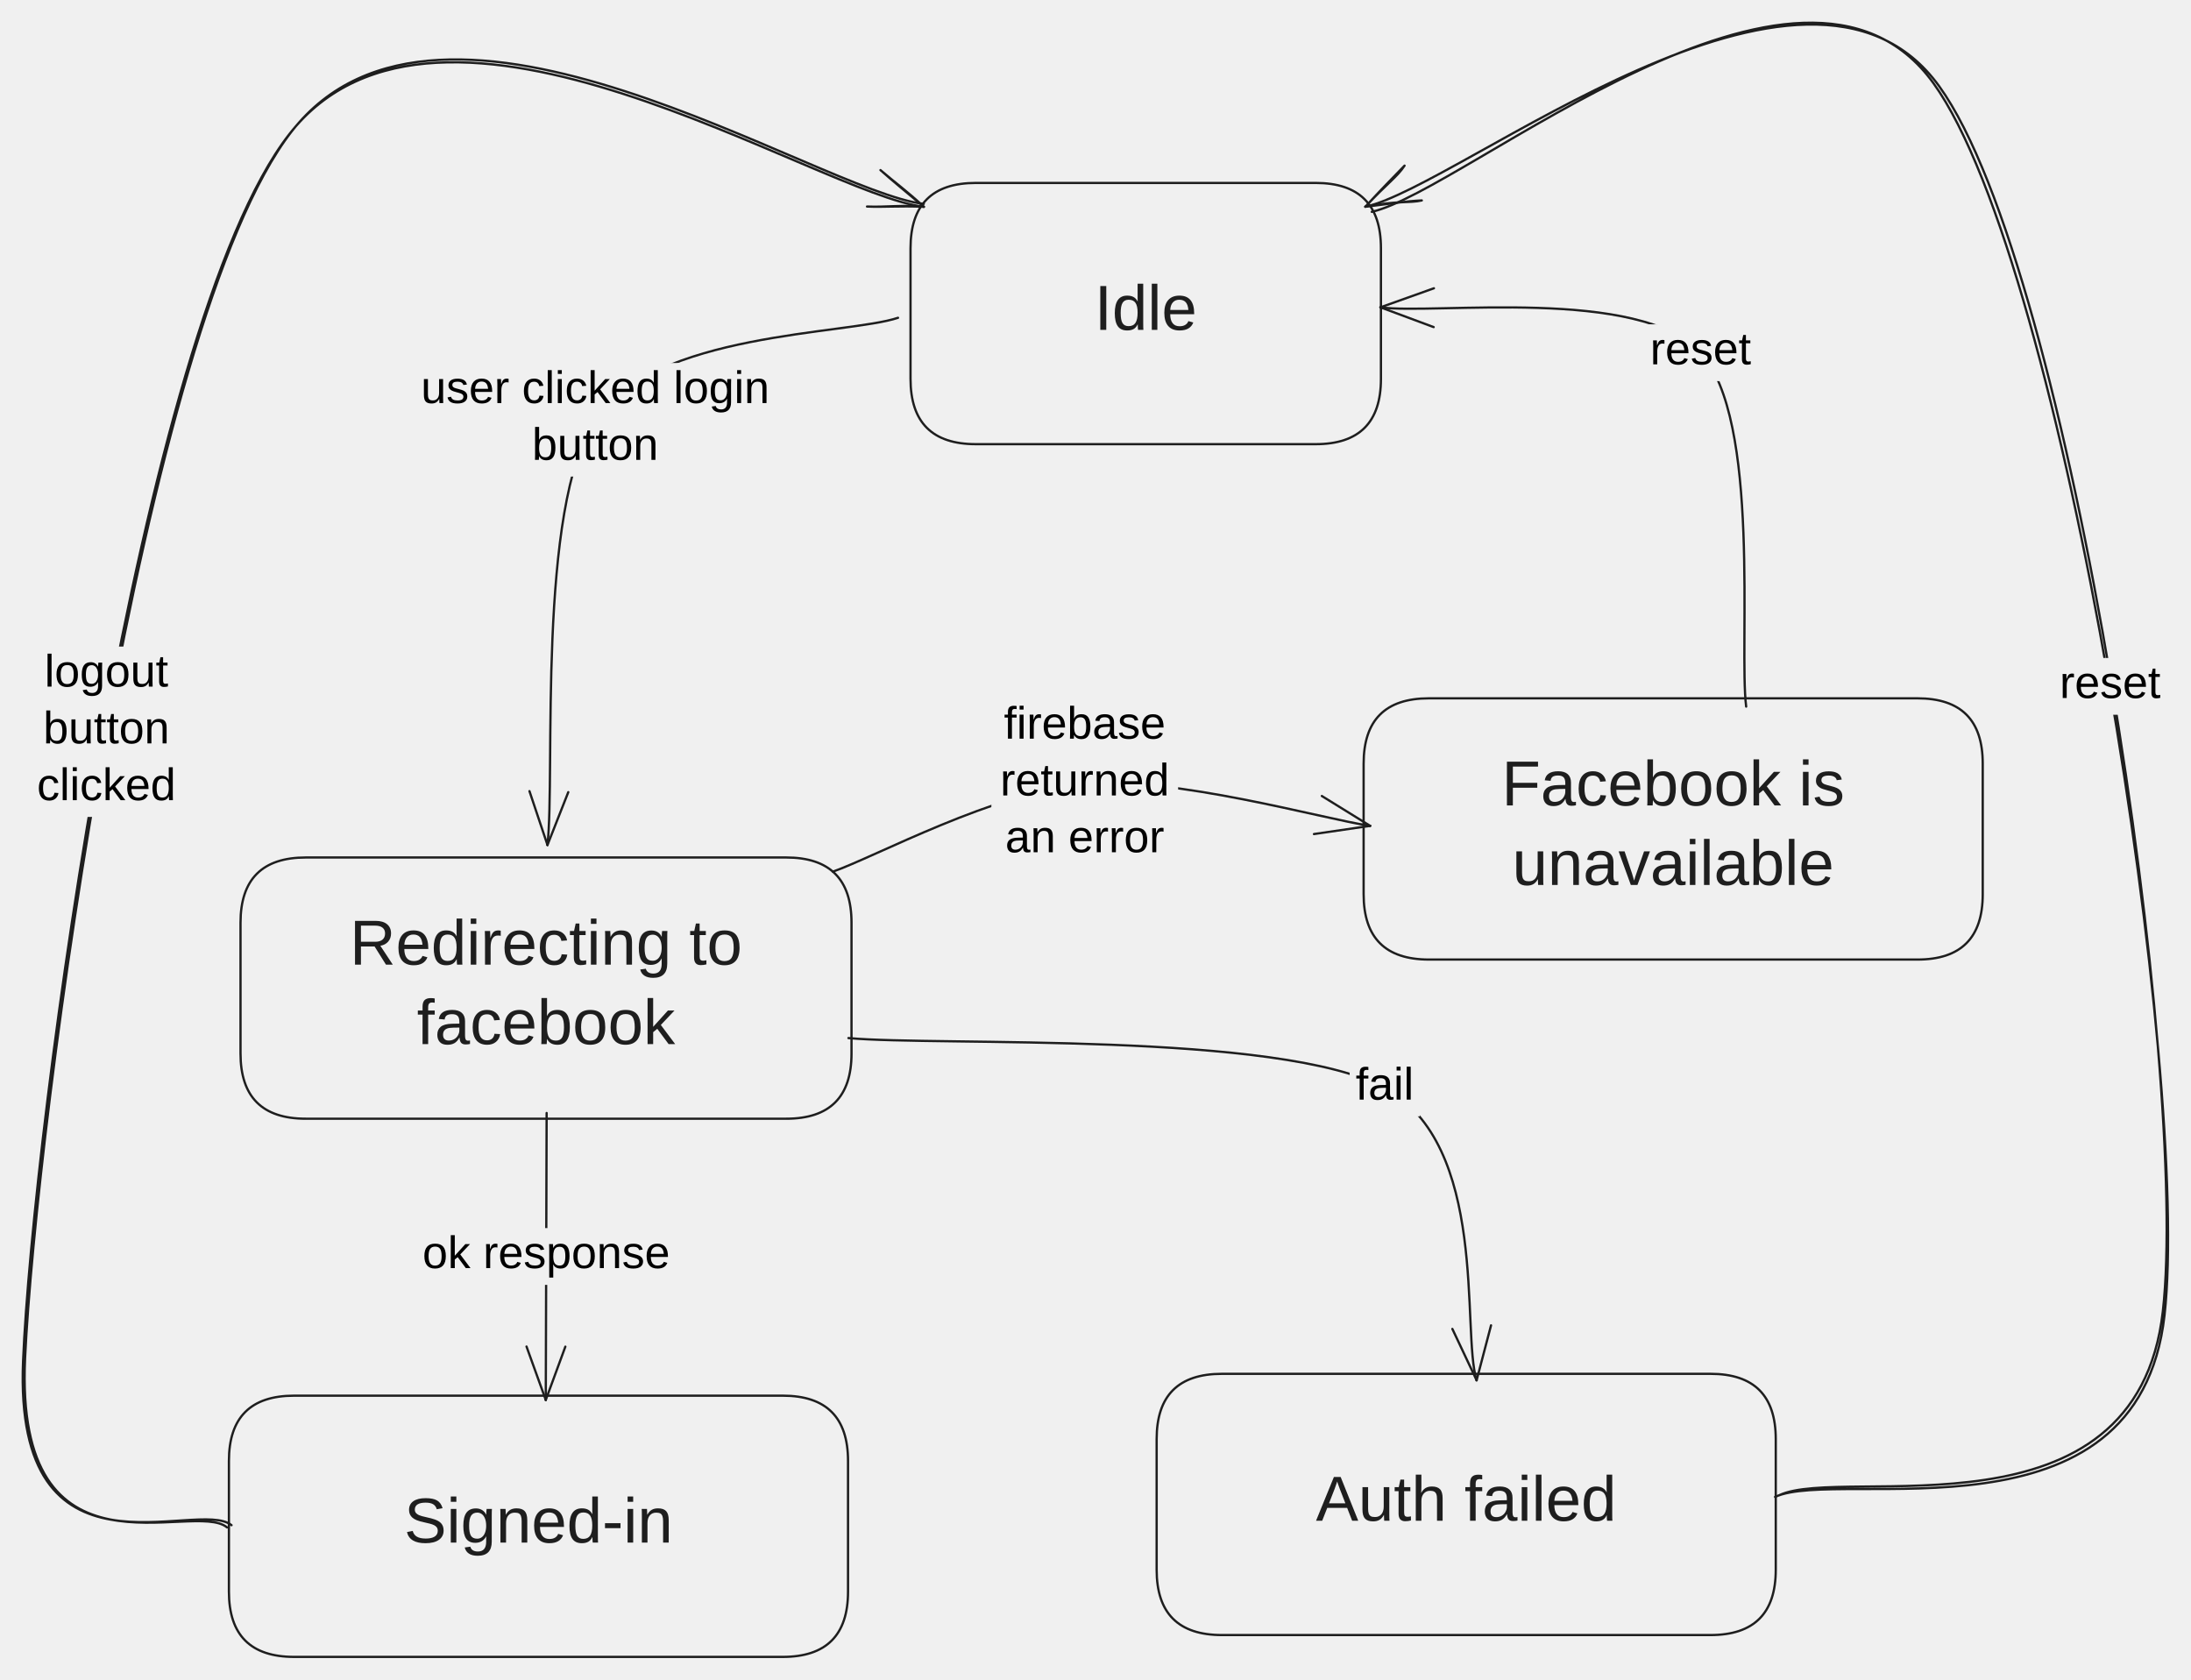
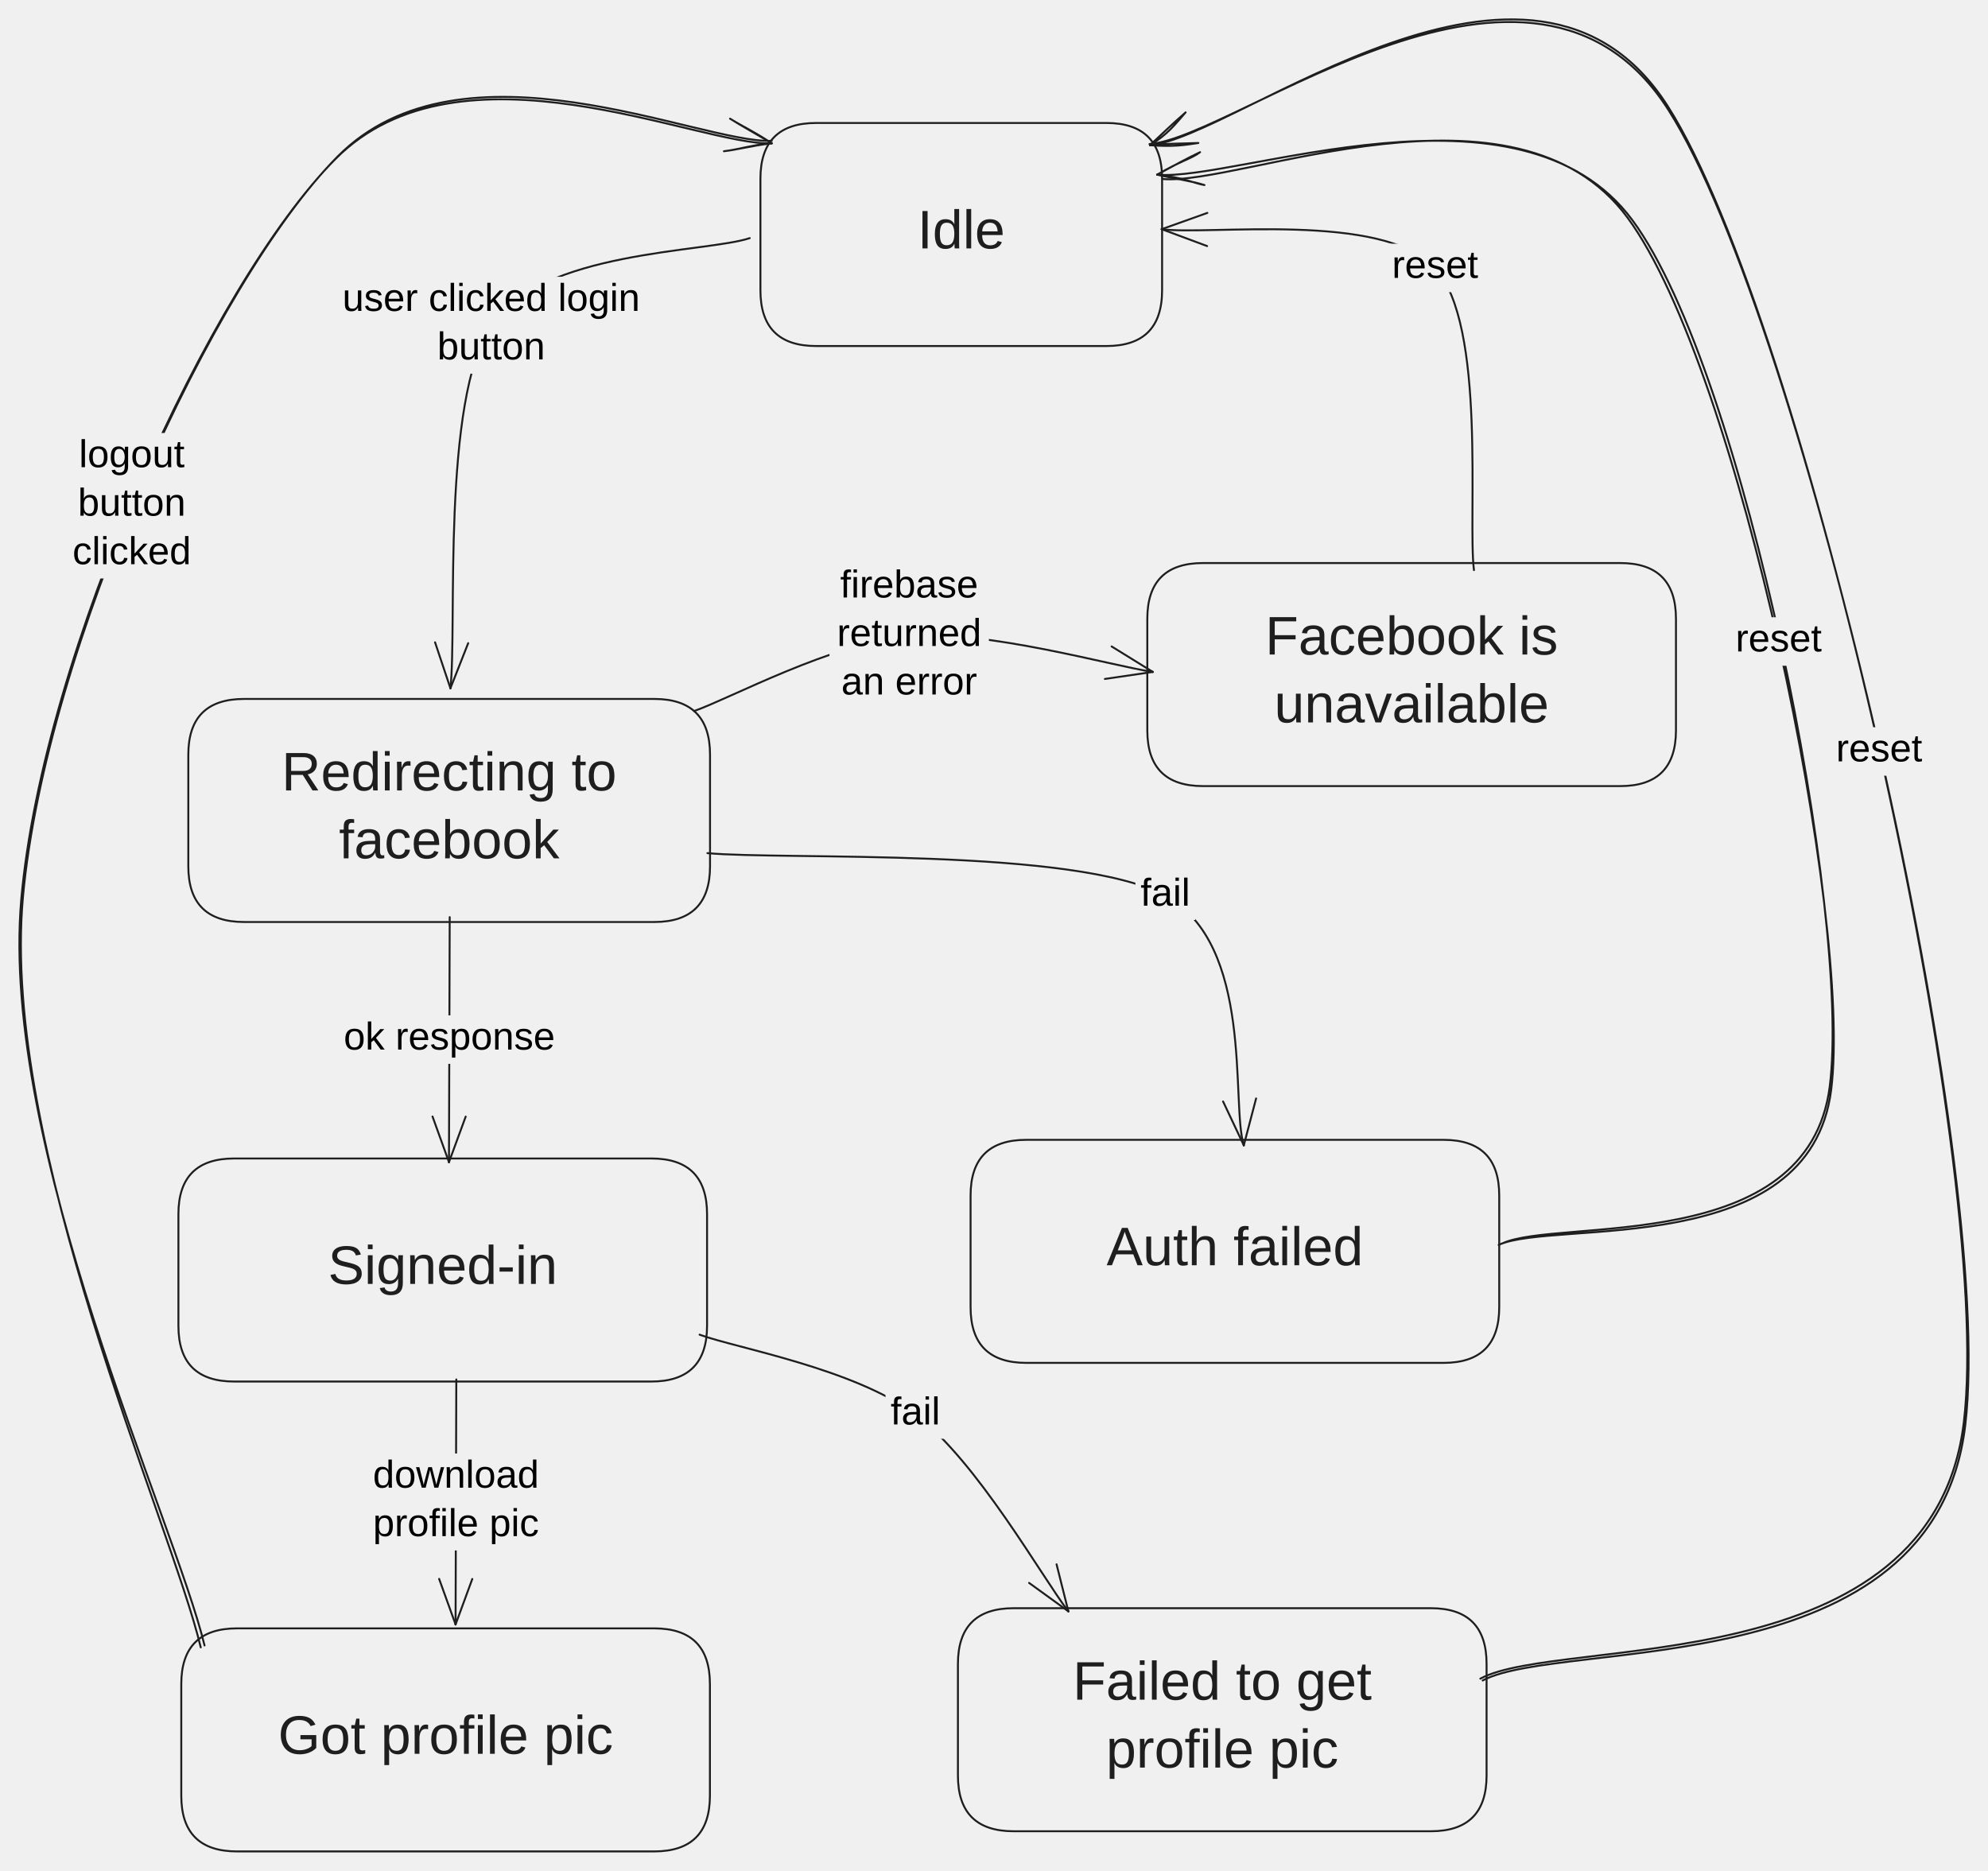
- <svg xmlns="http://www.w3.org/2000/svg" version="1.1" viewBox="0 0 964.502 739.411" width="964.502" height="739.411">
+ <svg xmlns="http://www.w3.org/2000/svg" version="1.1" viewBox="0 0 1024.9 964.541" width="1024.9" height="964.541">
  <defs>
    <style>
            .state-box {
                fill: none;
            }
            .state-box.failure {
                fill: red;
            }
            .state-box.success {
                fill: green;
            }

            text.arrow {
                fill: black;
                font-size: 20px;
            }
            text.arrow.failure {
                fill: red;
            }
            text.arrow.success {
                fill: green;
            }

            path.arrow {
                stroke: black;
            }
            path.arrow.failure {
                stroke: red;
            }
            path.arrow.success {
                stroke: green;
            }
            * {
                font-family: Arial;
            }
        </style>
  </defs>
-   <g stroke-linecap="round" transform="translate(105.876 377.4867) rotate(0 134.4867 57.5)">
+   <g stroke-linecap="round" transform="translate(97.08331 360.3559) rotate(0 134.4867 57.5)">
    <path d="M28.75 0 C98.32 0, 167.89 0, 240.22 0 C259.39 0, 268.97 9.58, 268.97 28.75 C268.97 51.54, 268.97 74.33, 268.97 86.25 C268.97 105.42, 259.39 115, 240.22 115 C186.88 115, 133.54 115, 28.75 115 C9.58 115, 0 105.42, 0 86.25 C0 68, 0 49.74, 0 28.75 C0 9.58, 9.58 0, 28.75 0" stroke="none" stroke-width="0" class="state-box redirecting-to-facebook-0" />
    <path d="M28.75 0 C76.49 0, 124.22 0, 240.22 0 M28.75 0 C112.7 0, 196.65 0, 240.22 0 M240.22 0 C259.39 0, 268.97 9.58, 268.97 28.75 M240.22 0 C259.39 0, 268.97 9.58, 268.97 28.75 M268.97 28.75 C268.97 43.14, 268.97 57.52, 268.97 86.25 M268.97 28.75 C268.97 49.47, 268.97 70.19, 268.97 86.25 M268.97 86.25 C268.97 105.42, 259.39 115, 240.22 115 M268.97 86.25 C268.97 105.42, 259.39 115, 240.22 115 M240.22 115 C181.82 115, 123.42 115, 28.75 115 M240.22 115 C178.36 115, 116.5 115, 28.75 115 M28.75 115 C9.58 115, 0 105.42, 0 86.25 M28.75 115 C9.58 115, 0 105.42, 0 86.25 M0 86.25 C0 66.91, 0 47.57, 0 28.75 M0 86.25 C0 64.29, 0 42.33, 0 28.75 M0 28.75 C0 9.58, 9.58 0, 28.75 0 M0 28.75 C0 9.58, 9.58 0, 28.75 0" stroke="#1e1e1e" stroke-width="1" fill="none" />
  </g>
-   <g transform="translate(142.5587 399.9867) rotate(0 97.80395 35)">
+   <g transform="translate(133.7661 382.8559) rotate(0 97.80395 35)">
    <text x="97.804" y="24.668" font-family="Excalifont, Xiaolai, sans-serif, Segoe UI Emoji" font-size="28px" fill="#1e1e1e" text-anchor="middle" direction="ltr" dominant-baseline="alphabetic">
            Redirecting to
        </text>
    <text x="97.804" y="59.668" font-family="Excalifont, Xiaolai, sans-serif, Segoe UI Emoji" font-size="28px" fill="#1e1e1e" text-anchor="middle" direction="ltr" dominant-baseline="alphabetic">
            facebook
        </text>
  </g>
-   <g stroke-linecap="round" transform="translate(100.7707 614.4106) rotate(0 136.2722 57.5)">
+   <g stroke-linecap="round" transform="translate(91.97808 597.2799) rotate(0 136.2722 57.5)">
    <path d="M28.75 0 C110.72 0, 192.68 0, 243.79 0 C262.96 0, 272.54 9.58, 272.54 28.75 C272.54 47.48, 272.54 66.22, 272.54 86.25 C272.54 105.42, 262.96 115, 243.79 115 C171.18 115, 98.57 115, 28.75 115 C9.58 115, 0 105.42, 0 86.25 C0 68.92, 0 51.6, 0 28.75 C0 9.58, 9.58 0, 28.75 0" stroke="none" stroke-width="0" class="state-box signed-in-0" />
    <path d="M28.75 0 C110.8 0, 192.84 0, 243.79 0 M28.75 0 C86.56 0, 144.38 0, 243.79 0 M243.79 0 C262.96 0, 272.54 9.58, 272.54 28.75 M243.79 0 C262.96 0, 272.54 9.58, 272.54 28.75 M272.54 28.75 C272.54 42.46, 272.54 56.17, 272.54 86.25 M272.54 28.75 C272.54 46.21, 272.54 63.68, 272.54 86.25 M272.54 86.25 C272.54 105.42, 262.96 115, 243.79 115 M272.54 86.25 C272.54 105.42, 262.96 115, 243.79 115 M243.79 115 C174.09 115, 104.39 115, 28.75 115 M243.79 115 C166.88 115, 89.97 115, 28.75 115 M28.75 115 C9.58 115, 0 105.42, 0 86.25 M28.75 115 C9.58 115, 0 105.42, 0 86.25 M0 86.25 C0 74.09, 0 61.94, 0 28.75 M0 86.25 C0 71.33, 0 56.41, 0 28.75 M0 28.75 C0 9.58, 9.58 0, 28.75 0 M0 28.75 C0 9.58, 9.58 0, 28.75 0" stroke="#1e1e1e" stroke-width="1" fill="none" />
  </g>
-   <g transform="translate(177.263 654.4106) rotate(0 59.77997 17.5)">
+   <g transform="translate(168.4703 637.2799) rotate(0 59.77997 17.5)">
    <text x="59.78" y="24.668" font-family="Excalifont, Xiaolai, sans-serif, Segoe UI Emoji" font-size="28px" fill="#1e1e1e" text-anchor="middle" direction="ltr" dominant-baseline="alphabetic">
            Signed-in
        </text>
  </g>
  <g mask="url(#mask-dBRB1qP6bkcvI_AYK9K7M)" stroke-linecap="round">
-     <g transform="translate(240.6353 489.9712) rotate(0 -0.1879371 63.16328)">
+     <g transform="translate(231.8426 472.8405) rotate(0 -0.1879371 63.16328)">
      <path d="M0 0 C-0.06 21.05, -0.31 105.27, -0.38 126.33 M0 0 C-0.06 21.05, -0.31 105.27, -0.38 126.33" stroke="#1e1e1e" stroke-width="1" fill="none" />
    </g>
-     <g transform="translate(240.6353 489.9712) rotate(0 -0.1879371 63.16328)">
+     <g transform="translate(231.8426 472.8405) rotate(0 -0.1879371 63.16328)">
      <path d="M-8.86 102.81 C-6.86 108.35, -4.86 113.88, -0.38 126.33 M-8.86 102.81 C-6.74 108.67, -4.63 114.53, -0.38 126.33" stroke="#1e1e1e" stroke-width="1" fill="none" />
    </g>
-     <g transform="translate(240.6353 489.9712) rotate(0 -0.1879371 63.16328)">
+     <g transform="translate(231.8426 472.8405) rotate(0 -0.1879371 63.16328)">
      <path d="M8.24 102.86 C6.21 108.38, 4.19 113.91, -0.38 126.33 M8.24 102.86 C6.1 108.71, 3.95 114.55, -0.38 126.33" stroke="#1e1e1e" stroke-width="1" fill="none" />
    </g>
  </g>
  <mask id="mask-dBRB1qP6bkcvI_AYK9K7M">
-     <rect x="0" y="0" fill="#fff" width="341.011" height="716.298" />
-     <rect x="182.967" y="540.634" fill="#000" width="114.96" height="25" opacity="1" />
-   </mask>
-   <g transform="translate(182.9674 540.6344) rotate(0 57.47996 12.5)">
+     <rect x="0" y="0" fill="#fff" width="332.218" height="699.167" />
+     <rect x="174.175" y="523.504" fill="#000" width="114.96" height="25" opacity="1" />
+   </mask>
+   <g transform="translate(174.1747 523.5037) rotate(0 57.47996 12.5)">
    <text x="57.48" y="17.62" fill="#1e1e1e" text-anchor="middle" direction="ltr" dominant-baseline="alphabetic" class="arrow ok-response-0">
            ok response
        </text>
  </g>
  <g mask="url(#mask-M0EonnSy34e1POpJgDUsM)" stroke-linecap="round">
-     <g transform="translate(366.635 383.7218) rotate(0 118.257 -19.53324)">
+     <g transform="translate(357.8423 366.5911) rotate(0 118.257 -19.53324)">
      <path d="M0 0 C18.48 -6.44, 71.46 -35.31, 110.88 -38.67 C150.3 -42.03, 215.57 -23.24, 236.51 -20.16 M0 0 C18.48 -6.44, 71.46 -35.31, 110.88 -38.67 C150.3 -42.03, 215.57 -23.24, 236.51 -20.16" stroke="#1e1e1e" stroke-width="1" fill="none" />
    </g>
-     <g transform="translate(366.635 383.7218) rotate(0 118.257 -19.53324)">
+     <g transform="translate(357.8423 366.5911) rotate(0 118.257 -19.53324)">
      <path d="M211.78 -16.55 C219.74 -17.71, 227.7 -18.87, 236.51 -20.16 M211.78 -16.55 C219.79 -17.72, 227.8 -18.89, 236.51 -20.16" stroke="#1e1e1e" stroke-width="1" fill="none" />
    </g>
-     <g transform="translate(366.635 383.7218) rotate(0 118.257 -19.53324)">
+     <g transform="translate(357.8423 366.5911) rotate(0 118.257 -19.53324)">
      <path d="M215.25 -33.3 C222.09 -29.07, 228.94 -24.84, 236.51 -20.16 M215.25 -33.3 C222.13 -29.04, 229.02 -24.79, 236.51 -20.16" stroke="#1e1e1e" stroke-width="1" fill="none" />
    </g>
  </g>
  <mask id="mask-M0EonnSy34e1POpJgDUsM">
-     <rect x="0" y="0" fill="#fff" width="703.149" height="522.387" />
-     <rect x="436.414" y="307.556" fill="#000" width="82.2" height="75" opacity="1" />
-   </mask>
-   <g transform="translate(436.4143 307.5561) rotate(0 48.47768 56.63245)">
+     <rect x="0" y="0" fill="#fff" width="694.356" height="505.257" />
+     <rect x="427.622" y="290.425" fill="#000" width="82.2" height="75" opacity="1" />
+   </mask>
+   <g transform="translate(427.6217 290.4254) rotate(0 48.47768 56.63245)">
    <text x="41.1" y="17.62" fill="#1e1e1e" text-anchor="middle" direction="ltr" dominant-baseline="alphabetic" class="arrow firebase-returned-an-error-0">
            firebase
        </text>
    <text x="41.1" y="42.62" fill="#1e1e1e" text-anchor="middle" direction="ltr" dominant-baseline="alphabetic" class="arrow firebase-returned-an-error-0">
            returned
        </text>
    <text x="41.1" y="67.62" fill="#1e1e1e" text-anchor="middle" direction="ltr" dominant-baseline="alphabetic" class="arrow firebase-returned-an-error-0">
            an error
        </text>
  </g>
-   <g stroke-linecap="round" transform="translate(400.8227 80.53415) rotate(0 103.5384 57.5)">
+   <g stroke-linecap="round" transform="translate(392.0301 63.40344) rotate(0 103.5384 57.5)">
    <path d="M28.75 0 C62.98 0, 97.2 0, 178.33 0 C197.49 0, 207.08 9.58, 207.08 28.75 C207.08 49.81, 207.08 70.87, 207.08 86.25 C207.08 105.42, 197.49 115, 178.33 115 C140.02 115, 101.72 115, 28.75 115 C9.58 115, 0 105.42, 0 86.25 C0 65.99, 0 45.72, 0 28.75 C0 9.58, 9.58 0, 28.75 0" stroke="none" stroke-width="0" class="state-box idle-0" />
    <path d="M28.75 0 C69.41 0, 110.06 0, 178.33 0 M28.75 0 C62.83 0, 96.91 0, 178.33 0 M178.33 0 C197.49 0, 207.08 9.58, 207.08 28.75 M178.33 0 C197.49 0, 207.08 9.58, 207.08 28.75 M207.08 28.75 C207.08 51.32, 207.08 73.89, 207.08 86.25 M207.08 28.75 C207.08 40.77, 207.08 52.79, 207.08 86.25 M207.08 86.25 C207.08 105.42, 197.49 115, 178.33 115 M207.08 86.25 C207.08 105.42, 197.49 115, 178.33 115 M178.33 115 C127.27 115, 76.21 115, 28.75 115 M178.33 115 C120.09 115, 61.85 115, 28.75 115 M28.75 115 C9.58 115, 0 105.42, 0 86.25 M28.75 115 C9.58 115, 0 105.42, 0 86.25 M0 86.25 C0 64.14, 0 42.03, 0 28.75 M0 86.25 C0 64.07, 0 41.89, 0 28.75 M0 28.75 C0 9.58, 9.58 0, 28.75 0 M0 28.75 C0 9.58, 9.58 0, 28.75 0" stroke="#1e1e1e" stroke-width="1" fill="none" />
  </g>
-   <g transform="translate(477.5931 120.5341) rotate(0 26.76798 17.5)">
+   <g transform="translate(468.8005 103.4034) rotate(0 26.76798 17.5)">
    <text x="26.768" y="24.668" font-family="Excalifont, Xiaolai, sans-serif, Segoe UI Emoji" font-size="28px" fill="#1e1e1e" text-anchor="middle" direction="ltr" dominant-baseline="alphabetic">
            Idle
        </text>
  </g>
  <g mask="url(#mask-CVrc5wLQHs3bX172iG-gf)" stroke-linecap="round">
-     <g transform="translate(395.3227 139.8987) rotate(0 -77.15789 116.044)">
+     <g transform="translate(386.5301 122.7679) rotate(0 -77.15789 116.044)">
      <path d="M0 0 C-22.22 7.49, -107.59 6.23, -133.3 44.91 C-159.02 83.59, -150.81 200.89, -154.32 232.09 M0 0 C-22.22 7.49, -107.59 6.23, -133.3 44.91 C-159.02 83.59, -150.81 200.89, -154.32 232.09" stroke="#1e1e1e" stroke-width="1" fill="none" />
    </g>
-     <g transform="translate(395.3227 139.8987) rotate(0 -77.15789 116.044)">
+     <g transform="translate(386.5301 122.7679) rotate(0 -77.15789 116.044)">
      <path d="M-162.25 208.38 C-160.16 214.62, -158.08 220.86, -154.32 232.09 M-162.25 208.38 C-160.26 214.33, -158.27 220.28, -154.32 232.09" stroke="#1e1e1e" stroke-width="1" fill="none" />
    </g>
-     <g transform="translate(395.3227 139.8987) rotate(0 -77.15789 116.044)">
+     <g transform="translate(386.5301 122.7679) rotate(0 -77.15789 116.044)">
      <path d="M-145.16 208.83 C-147.57 214.95, -149.98 221.07, -154.32 232.09 M-145.16 208.83 C-147.46 214.66, -149.75 220.5, -154.32 232.09" stroke="#1e1e1e" stroke-width="1" fill="none" />
    </g>
  </g>
  <mask id="mask-CVrc5wLQHs3bX172iG-gf">
-     <rect x="0" y="0" fill="#fff" width="649.638" height="471.987" />
-     <rect x="180.598" y="159.81" fill="#000" width="162.84" height="50" opacity="1" />
-   </mask>
-   <g transform="translate(180.5982 159.8104) rotate(0 137.5667 96.13224)">
+     <rect x="0" y="0" fill="#fff" width="640.846" height="454.856" />
+     <rect x="171.805" y="142.68" fill="#000" width="162.84" height="50" opacity="1" />
+   </mask>
+   <g transform="translate(171.8055 142.6797) rotate(0 137.5667 96.13224)">
    <text x="81.42" y="17.62" fill="#1e1e1e" text-anchor="middle" direction="ltr" dominant-baseline="alphabetic" class="arrow user-clicked-login-button-0">
            user clicked login
        </text>
    <text x="81.42" y="42.62" fill="#1e1e1e" text-anchor="middle" direction="ltr" dominant-baseline="alphabetic" class="arrow user-clicked-login-button-0">
            button
        </text>
  </g>
  <g mask="url(#mask-41Rm7YzU-sNw_DWX7DwIt)" stroke-linecap="round">
-     <g transform="translate(768.6842 311.0624) rotate(0 -80.49951 -87.88589)">
+     <g transform="translate(759.8916 293.9317) rotate(0 -80.49951 -87.88589)">
      <path d="M0 0 C-3.34 -25.96, 6.77 -126.49, -20.07 -155.79 C-46.9 -185.08, -137.51 -172.44, -161 -175.77 M0 0 C-3.34 -25.96, 6.77 -126.49, -20.07 -155.79 C-46.9 -185.08, -137.51 -172.44, -161 -175.77" stroke="#1e1e1e" stroke-width="1" fill="none" />
    </g>
-     <g transform="translate(768.6842 311.0624) rotate(0 -80.49951 -87.88589)">
+     <g transform="translate(759.8916 293.9317) rotate(0 -80.49951 -87.88589)">
      <path d="M-137.45 -184.16 C-142.5 -182.36, -147.55 -180.56, -161 -175.77 M-137.45 -184.16 C-144.15 -181.77, -150.85 -179.39, -161 -175.77" stroke="#1e1e1e" stroke-width="1" fill="none" />
    </g>
-     <g transform="translate(768.6842 311.0624) rotate(0 -80.49951 -87.88589)">
+     <g transform="translate(759.8916 293.9317) rotate(0 -80.49951 -87.88589)">
      <path d="M-137.57 -167.06 C-142.59 -168.93, -147.62 -170.79, -161 -175.77 M-137.57 -167.06 C-144.23 -169.54, -150.9 -172.02, -161 -175.77" stroke="#1e1e1e" stroke-width="1" fill="none" />
    </g>
  </g>
  <mask id="mask-41Rm7YzU-sNw_DWX7DwIt">
-     <rect x="0" y="0" fill="#fff" width="1029.683" height="586.834" />
-     <rect x="722.997" y="142.777" fill="#000" width="51.24" height="25" opacity="1" />
-   </mask>
-   <g transform="translate(722.9966 142.7771) rotate(0 -34.8119 80.39934)">
+     <rect x="0" y="0" fill="#fff" width="1020.891" height="569.703" />
+     <rect x="714.204" y="125.646" fill="#000" width="51.24" height="25" opacity="1" />
+   </mask>
+   <g transform="translate(714.2039 125.6464) rotate(0 -34.8119 80.39934)">
    <text x="25.62" y="17.62" fill="#1e1e1e" text-anchor="middle" direction="ltr" dominant-baseline="alphabetic" class="arrow reset-0">
            reset
        </text>
  </g>
-   <g stroke-linecap="round" transform="translate(509.1676 604.7948) rotate(0 136.2722 57.5)">
+   <g stroke-linecap="round" transform="translate(500.3749 587.6641) rotate(0 136.2722 57.5)">
    <path d="M28.75 0 C81.28 0, 133.81 0, 243.79 0 C262.96 0, 272.54 9.58, 272.54 28.75 C272.54 41.32, 272.54 53.88, 272.54 86.25 C272.54 105.42, 262.96 115, 243.79 115 C197.98 115, 152.17 115, 28.75 115 C9.58 115, 0 105.42, 0 86.25 C0 73.87, 0 61.49, 0 28.75 C0 9.58, 9.58 0, 28.75 0" stroke="none" stroke-width="0" class="state-box auth-failed-0" />
    <path d="M28.75 0 C110.84 0, 192.93 0, 243.79 0 M28.75 0 C110.36 0, 191.98 0, 243.79 0 M243.79 0 C262.96 0, 272.54 9.58, 272.54 28.75 M243.79 0 C262.96 0, 272.54 9.58, 272.54 28.75 M272.54 28.75 C272.54 50.62, 272.54 72.48, 272.54 86.25 M272.54 28.75 C272.54 47.66, 272.54 66.56, 272.54 86.25 M272.54 86.25 C272.54 105.42, 262.96 115, 243.79 115 M272.54 86.25 C272.54 105.42, 262.96 115, 243.79 115 M243.79 115 C184.34 115, 124.9 115, 28.75 115 M243.79 115 C200.22 115, 156.65 115, 28.75 115 M28.75 115 C9.58 115, 0 105.42, 0 86.25 M28.75 115 C9.58 115, 0 105.42, 0 86.25 M0 86.25 C0 70.6, 0 54.95, 0 28.75 M0 86.25 C0 68.62, 0 51, 0 28.75 M0 28.75 C0 9.58, 9.58 0, 28.75 0 M0 28.75 C0 9.58, 9.58 0, 28.75 0" stroke="#1e1e1e" stroke-width="1" fill="none" />
  </g>
-   <g transform="translate(569.4478 644.7948) rotate(0 75.99196 17.5)">
+   <g transform="translate(560.6552 627.6641) rotate(0 75.99196 17.5)">
    <text x="75.992" y="24.668" font-family="Excalifont, Xiaolai, sans-serif, Segoe UI Emoji" font-size="28px" fill="#1e1e1e" text-anchor="middle" direction="ltr" dominant-baseline="alphabetic">
            Auth failed
        </text>
  </g>
  <g mask="url(#mask-w1CRAUmJBAGQwUlGqFZ85)" stroke-linecap="round">
-     <g transform="translate(373.4922 456.9819) rotate(0 138.2632 75.3247)">
+     <g transform="translate(364.6996 439.8512) rotate(0 138.2632 75.3247)">
      <path d="M0 0 C39.34 3.66, 189.98 -3.13, 236.07 21.97 C282.16 47.08, 269.78 129.2, 276.53 150.65 M0 0 C39.34 3.66, 189.98 -3.13, 236.07 21.97 C282.16 47.08, 269.78 129.2, 276.53 150.65" stroke="#1e1e1e" stroke-width="1" fill="none" />
    </g>
-     <g transform="translate(373.4922 456.9819) rotate(0 138.2632 75.3247)">
+     <g transform="translate(364.6996 439.8512) rotate(0 138.2632 75.3247)">
      <path d="M265.85 128.04 C269.47 135.7, 273.08 143.35, 276.53 150.65 M265.85 128.04 C269.83 136.47, 273.81 144.9, 276.53 150.65" stroke="#1e1e1e" stroke-width="1" fill="none" />
    </g>
-     <g transform="translate(373.4922 456.9819) rotate(0 138.2632 75.3247)">
+     <g transform="translate(364.6996 439.8512) rotate(0 138.2632 75.3247)">
      <path d="M282.88 126.47 C280.73 134.66, 278.58 142.84, 276.53 150.65 M282.88 126.47 C280.51 135.49, 278.14 144.5, 276.53 150.65" stroke="#1e1e1e" stroke-width="1" fill="none" />
    </g>
  </g>
  <mask id="mask-w1CRAUmJBAGQwUlGqFZ85">
-     <rect x="0" y="0" fill="#fff" width="750.019" height="707.631" />
-     <rect x="594.141" y="466.457" fill="#000" width="30.84" height="25" opacity="1" />
-   </mask>
-   <g transform="translate(594.1413 466.4565) rotate(0 -82.38586 65.8501)">
+     <rect x="0" y="0" fill="#fff" width="741.226" height="690.501" />
+     <rect x="585.349" y="449.326" fill="#000" width="30.84" height="25" opacity="1" />
+   </mask>
+   <g transform="translate(585.3486 449.3258) rotate(0 -82.38586 65.8501)">
    <text x="15.42" y="17.62" fill="#1e1e1e" text-anchor="middle" direction="ltr" dominant-baseline="alphabetic" class="arrow fail-0">
            fail
        </text>
  </g>
-   <g stroke-linecap="round" transform="translate(600.2815 307.4195) rotate(0 136.2722 57.5)">
+   <g stroke-linecap="round" transform="translate(591.4888 290.2888) rotate(0 136.2722 57.5)">
    <path d="M28.75 0 C95.35 0, 161.95 0, 243.79 0 C262.96 0, 272.54 9.58, 272.54 28.75 C272.54 50.35, 272.54 71.94, 272.54 86.25 C272.54 105.42, 262.96 115, 243.79 115 C186.96 115, 130.13 115, 28.75 115 C9.58 115, 0 105.42, 0 86.25 C0 71.3, 0 56.36, 0 28.75 C0 9.58, 9.58 0, 28.75 0" stroke="none" stroke-width="0" class="state-box facebook-is-unavailable-0" />
    <path d="M28.75 0 C96.02 0, 163.3 0, 243.79 0 M28.75 0 C102.51 0, 176.27 0, 243.79 0 M243.79 0 C262.96 0, 272.54 9.58, 272.54 28.75 M243.79 0 C262.96 0, 272.54 9.58, 272.54 28.75 M272.54 28.75 C272.54 51.53, 272.54 74.31, 272.54 86.25 M272.54 28.75 C272.54 40.42, 272.54 52.08, 272.54 86.25 M272.54 86.25 C272.54 105.42, 262.96 115, 243.79 115 M272.54 86.25 C272.54 105.42, 262.96 115, 243.79 115 M243.79 115 C165.42 115, 87.04 115, 28.75 115 M243.79 115 C191.78 115, 139.77 115, 28.75 115 M28.75 115 C9.58 115, 0 105.42, 0 86.25 M28.75 115 C9.58 115, 0 105.42, 0 86.25 M0 86.25 C0 70.28, 0 54.32, 0 28.75 M0 86.25 C0 65.48, 0 44.72, 0 28.75 M0 28.75 C0 9.58, 9.58 0, 28.75 0 M0 28.75 C0 9.58, 9.58 0, 28.75 0" stroke="#1e1e1e" stroke-width="1" fill="none" />
  </g>
-   <g transform="translate(656.7117 329.9195) rotate(0 79.84196 35)">
+   <g transform="translate(647.9191 312.7888) rotate(0 79.84196 35)">
    <text x="79.842" y="24.668" font-family="Excalifont, Xiaolai, sans-serif, Segoe UI Emoji" font-size="28px" fill="#1e1e1e" text-anchor="middle" direction="ltr" dominant-baseline="alphabetic">
            Facebook is
        </text>
    <text x="79.842" y="59.668" font-family="Excalifont, Xiaolai, sans-serif, Segoe UI Emoji" font-size="28px" fill="#1e1e1e" text-anchor="middle" direction="ltr" dominant-baseline="alphabetic">
            unavailable
        </text>
  </g>
  <g mask="url(#mask--FMT0ewvo9TWo6qXj5aqW)" stroke-linecap="round">
-     <g transform="translate(782.1327 658.3852) rotate(0 -4.407333 -323.8961)">
-       <path d="M-0.73 0.59 C27.83 -12.57, 159.09 24.35, 170.71 -79.37 C182.33 -183.09, 127.17 -540.76, 69.01 -621.72 C10.84 -702.68, -136.94 -574.33, -178.28 -565.13 M1.09 -0.14 C29.59 -13.63, 158.24 22.21, 169.98 -81.17 C181.73 -184.54, 130.04 -539.37, 71.53 -620.41 C13.02 -701.44, -139.12 -576.35, -181.09 -567.38" stroke="#1e1e1e" stroke-width="1" fill="none" />
-     </g>
-     <g transform="translate(782.1327 658.3852) rotate(0 -4.407333 -323.8961)">
-       <path d="M-163.83 -585.47 C-167.12 -580.45, -171.28 -577.91, -181.09 -567.38 M-163.83 -585.47 C-168.48 -580.65, -174.48 -574.63, -181.09 -567.38" stroke="#1e1e1e" stroke-width="1" fill="none" />
-     </g>
-     <g transform="translate(782.1327 658.3852) rotate(0 -4.407333 -323.8961)">
-       <path d="M-156.24 -570.15 C-161.33 -568.92, -167.35 -570.13, -181.09 -567.38 M-156.24 -570.15 C-163.3 -569.88, -171.59 -568.45, -181.09 -567.38" stroke="#1e1e1e" stroke-width="1" fill="none" />
+     <g transform="translate(773.34 641.2545) rotate(0 -2.359303 -284.0861)">
+       <path d="M-0.73 0.59 C27.83 -12.57, 159.62 8.88, 170.71 -79.37 C181.8 -167.62, 123.25 -450.66, 65.81 -528.92 C8.36 -607.18, -133.9 -545.38, -173.98 -548.96 M1.09 -0.14 C29.59 -13.63, 158.78 6.75, 169.98 -81.17 C181.19 -169.08, 126.12 -449.27, 68.33 -527.61 C10.53 -605.95, -136.08 -547.41, -176.79 -551.21" stroke="#1e1e1e" stroke-width="1" fill="none" />
+     </g>
+     <g transform="translate(773.34 641.2545) rotate(0 -2.359303 -284.0861)">
+       <path d="M-154.64 -562.8 C-159.1 -559.39, -164.46 -558.45, -176.79 -551.21 M-154.64 -562.8 C-160.81 -559.9, -168.29 -555.83, -176.79 -551.21" stroke="#1e1e1e" stroke-width="1" fill="none" />
+     </g>
+     <g transform="translate(773.34 641.2545) rotate(0 -2.359303 -284.0861)">
+       <path d="M-152.37 -545.85 C-157.34 -546.6, -163.25 -549.8, -176.79 -551.21 M-152.37 -545.85 C-159.38 -548.02, -167.54 -549.02, -176.79 -551.21" stroke="#1e1e1e" stroke-width="1" fill="none" />
    </g>
  </g>
  <mask id="mask--FMT0ewvo9TWo6qXj5aqW">
-     <rect x="0" y="0" fill="#fff" width="1231.847" height="1380.099" />
-     <rect x="903.262" y="289.656" fill="#000" width="51.24" height="25" opacity="1" />
-   </mask>
-   <g transform="translate(903.2624 289.6559) rotate(0 -125.537 44.83322)">
+     <rect x="0" y="0" fill="#fff" width="1218.759" height="1290.796" />
+     <rect x="891.348" y="318.243" fill="#000" width="51.24" height="25" opacity="1" />
+   </mask>
+   <g transform="translate(891.3481 318.2431) rotate(0 -120.3674 38.92528)">
    <text x="25.62" y="17.62" fill="#1e1e1e" text-anchor="middle" direction="ltr" dominant-baseline="alphabetic" class="arrow reset-1">
            reset
        </text>
  </g>
+   <g stroke-linecap="round" transform="translate(93.45304 839.5412) rotate(0 136.2722 57.5)">
+     <path d="M28.75 0 C90.6 0, 152.45 0, 243.79 0 C262.96 0, 272.54 9.58, 272.54 28.75 C272.54 43.32, 272.54 57.9, 272.54 86.25 C272.54 105.42, 262.96 115, 243.79 115 C196.82 115, 149.85 115, 28.75 115 C9.58 115, 0 105.42, 0 86.25 C0 68.4, 0 50.55, 0 28.75 C0 9.58, 9.58 0, 28.75 0" stroke="none" stroke-width="0" class="state-box got-profile-pic-0" />
+     <path d="M28.75 0 C88.42 0, 148.09 0, 243.79 0 M28.75 0 C111.16 0, 193.57 0, 243.79 0 M243.79 0 C262.96 0, 272.54 9.58, 272.54 28.75 M243.79 0 C262.96 0, 272.54 9.58, 272.54 28.75 M272.54 28.75 C272.54 50.38, 272.54 72.01, 272.54 86.25 M272.54 28.75 C272.54 45.57, 272.54 62.39, 272.54 86.25 M272.54 86.25 C272.54 105.42, 262.96 115, 243.79 115 M272.54 86.25 C272.54 105.42, 262.96 115, 243.79 115 M243.79 115 C187.17 115, 130.54 115, 28.75 115 M243.79 115 C170.44 115, 97.09 115, 28.75 115 M28.75 115 C9.58 115, 0 105.42, 0 86.25 M28.75 115 C9.58 115, 0 105.42, 0 86.25 M0 86.25 C0 71.97, 0 57.69, 0 28.75 M0 86.25 C0 65.42, 0 44.58, 0 28.75 M0 28.75 C0 9.58, 9.58 0, 28.75 0 M0 28.75 C0 9.58, 9.58 0, 28.75 0" stroke="#1e1e1e" stroke-width="1" fill="none" />
+   </g>
+   <g transform="translate(130.7453 879.5412) rotate(0 98.97995 17.5)">
+     <text x="98.98" y="24.668" font-family="Excalifont, Xiaolai, sans-serif, Segoe UI Emoji" font-size="28px" fill="#1e1e1e" text-anchor="middle" direction="ltr" dominant-baseline="alphabetic">
+             Got profile pic
+         </text>
+   </g>
  <g mask="url(#mask-CAMqFEMojs_ISkZv6nxwO)" stroke-linecap="round">
-     <g transform="translate(100.4184 672.29) rotate(0 107.916 -322.9966)">
-       <path d="M-0.46 0.12 C-15.39 -12.36, -94.12 27.94, -89.38 -74.48 C-84.64 -176.91, -37.95 -529.75, 27.98 -614.43 C93.92 -699.1, 259.75 -587.87, 306.23 -582.53 M1.5 -0.86 C-13.6 -13.19, -94.49 29.01, -90.26 -73.05 C-86.02 -175.1, -39.17 -528.48, 26.91 -613.18 C93 -697.89, 259.81 -586.5, 306.25 -581.26" stroke="#1e1e1e" stroke-width="1" fill="none" />
-     </g>
-     <g transform="translate(100.4184 672.29) rotate(0 107.916 -322.9966)">
-       <path d="M281.25 -581.37 C289.43 -581.01, 296.87 -582.18, 306.25 -581.26 M281.25 -581.37 C288.64 -581.02, 295.18 -581.73, 306.25 -581.26" stroke="#1e1e1e" stroke-width="1" fill="none" />
-     </g>
-     <g transform="translate(100.4184 672.29) rotate(0 107.916 -322.9966)">
-       <path d="M287.17 -597.41 C293.51 -591.95, 299.07 -588.01, 306.25 -581.26 M287.17 -597.41 C292.79 -592.42, 297.62 -588.51, 306.25 -581.26" stroke="#1e1e1e" stroke-width="1" fill="none" />
+     <g transform="translate(103.953 849.2164) rotate(0 99.98503 -399.5778)">
+       <path d="M-0.46 0.12 C-15.85 -64.44, -103.86 -258.84, -92.11 -386.94 C-80.36 -515.04, 5.72 -703.54, 70.06 -768.48 C134.39 -833.43, 256.49 -775.26, 293.9 -776.59 M1.5 -0.86 C-14.05 -65.27, -104.23 -257.77, -92.99 -385.5 C-81.74 -513.23, 4.5 -702.27, 68.98 -767.24 C133.47 -832.21, 256.55 -773.89, 293.92 -775.32" stroke="#1e1e1e" stroke-width="1" fill="none" />
+     </g>
+     <g transform="translate(103.953 849.2164) rotate(0 99.98503 -399.5778)">
+       <path d="M269.26 -771.24 C277.31 -772.21, 284.65 -774.72, 293.92 -775.32 M269.26 -771.24 C276.56 -772.09, 283.01 -774.01, 293.92 -775.32" stroke="#1e1e1e" stroke-width="1" fill="none" />
+     </g>
+     <g transform="translate(103.953 849.2164) rotate(0 99.98503 -399.5778)">
+       <path d="M272.41 -788.04 C279.52 -783.67, 285.85 -780.82, 293.92 -775.32 M272.41 -788.04 C278.74 -784.04, 284.28 -781.12, 293.92 -775.32" stroke="#1e1e1e" stroke-width="1" fill="none" />
    </g>
  </g>
  <mask id="mask-CAMqFEMojs_ISkZv6nxwO">
-     <rect x="0" y="0" fill="#fff" width="596.609" height="1386.576" />
-     <rect x="13.48" y="284.633" fill="#000" width="66.7" height="75" opacity="1" />
-   </mask>
-   <g transform="translate(13.47987 284.6327) rotate(0 194.8545 64.66066)">
+     <rect x="0" y="0" fill="#fff" width="590.544" height="1726.131" />
+     <rect x="34.595" y="223.247" fill="#000" width="66.7" height="75" opacity="1" />
+   </mask>
+   <g transform="translate(34.59455 223.2468) rotate(0 169.3435 226.3918)">
    <text x="33.35" y="17.62" fill="#1e1e1e" text-anchor="middle" direction="ltr" dominant-baseline="alphabetic" class="arrow logout-button-clicked-0">
            logout
        </text>
    <text x="33.35" y="42.62" fill="#1e1e1e" text-anchor="middle" direction="ltr" dominant-baseline="alphabetic" class="arrow logout-button-clicked-0">
            button
        </text>
    <text x="33.35" y="67.62" fill="#1e1e1e" text-anchor="middle" direction="ltr" dominant-baseline="alphabetic" class="arrow logout-button-clicked-0">
            clicked
        </text>
  </g>
+   <g mask="url(#mask-89CghjQu3hIxbXLPcZPfR)" stroke-linecap="round">
+     <g transform="translate(235.2464 711.2111) rotate(0 -0.1879371 63.16328)">
+       <path d="M0 0 C-0.06 21.05, -0.31 105.27, -0.38 126.33 M0 0 C-0.06 21.05, -0.31 105.27, -0.38 126.33" stroke="#1e1e1e" stroke-width="1" fill="none" />
+     </g>
+     <g transform="translate(235.2464 711.2111) rotate(0 -0.1879371 63.16328)">
+       <path d="M-8.86 102.81 C-6.1 110.44, -3.35 118.07, -0.38 126.33 M-8.86 102.81 C-6.23 110.09, -3.61 117.36, -0.38 126.33" stroke="#1e1e1e" stroke-width="1" fill="none" />
+     </g>
+     <g transform="translate(235.2464 711.2111) rotate(0 -0.1879371 63.16328)">
+       <path d="M8.24 102.86 C5.45 110.47, 2.65 118.09, -0.38 126.33 M8.24 102.86 C5.58 110.12, 2.91 117.38, -0.38 126.33" stroke="#1e1e1e" stroke-width="1" fill="none" />
+     </g>
+   </g>
+   <mask id="mask-89CghjQu3hIxbXLPcZPfR">
+     <rect x="0" y="0" fill="#fff" width="335.622" height="937.538" />
+     <rect x="187.689" y="749.374" fill="#000" width="94.74" height="50" opacity="1" />
+   </mask>
+   <g transform="translate(187.6885 749.3744) rotate(0 47.36996 25)">
+     <text x="47.37" y="17.62" fill="#1e1e1e" text-anchor="middle" direction="ltr" dominant-baseline="alphabetic" class="arrow download-profile-pic-0">
+             download
+         </text>
+     <text x="47.37" y="42.62" fill="#1e1e1e" text-anchor="middle" direction="ltr" dominant-baseline="alphabetic" class="arrow download-profile-pic-0">
+             profile pic
+         </text>
+   </g>
+   <g stroke-linecap="round" transform="translate(493.8528 829.141) rotate(0 136.2722 57.5)">
+     <path d="M28.75 0 C104.32 0, 179.89 0, 243.79 0 C262.96 0, 272.54 9.58, 272.54 28.75 C272.54 46.37, 272.54 63.99, 272.54 86.25 C272.54 105.42, 262.96 115, 243.79 115 C162.94 115, 82.08 115, 28.75 115 C9.58 115, 0 105.42, 0 86.25 C0 66.7, 0 47.16, 0 28.75 C0 9.58, 9.58 0, 28.75 0" stroke="none" stroke-width="0" class="state-box failed-to-get-profile-pic-0" />
+     <path d="M28.75 0 C73.1 0, 117.45 0, 243.79 0 M28.75 0 C99.62 0, 170.49 0, 243.79 0 M243.79 0 C262.96 0, 272.54 9.58, 272.54 28.75 M243.79 0 C262.96 0, 272.54 9.58, 272.54 28.75 M272.54 28.75 C272.54 42.68, 272.54 56.61, 272.54 86.25 M272.54 28.75 C272.54 43.34, 272.54 57.94, 272.54 86.25 M272.54 86.25 C272.54 105.42, 262.96 115, 243.79 115 M272.54 86.25 C272.54 105.42, 262.96 115, 243.79 115 M243.79 115 C185.22 115, 126.65 115, 28.75 115 M243.79 115 C164.9 115, 86 115, 28.75 115 M28.75 115 C9.58 115, 0 105.42, 0 86.25 M28.75 115 C9.58 115, 0 105.42, 0 86.25 M0 86.25 C0 65.93, 0 45.61, 0 28.75 M0 86.25 C0 69.08, 0 51.91, 0 28.75 M0 28.75 C0 9.58, 9.58 0, 28.75 0 M0 28.75 C0 9.58, 9.58 0, 28.75 0" stroke="#1e1e1e" stroke-width="1" fill="none" />
+   </g>
+   <g transform="translate(540.5811 851.641) rotate(0 89.54395 35)">
+     <text x="89.544" y="24.668" font-family="Excalifont, Xiaolai, sans-serif, Segoe UI Emoji" font-size="28px" fill="#1e1e1e" text-anchor="middle" direction="ltr" dominant-baseline="alphabetic">
+             Failed to get
+         </text>
+     <text x="89.544" y="59.668" font-family="Excalifont, Xiaolai, sans-serif, Segoe UI Emoji" font-size="28px" fill="#1e1e1e" text-anchor="middle" direction="ltr" dominant-baseline="alphabetic">
+             profile pic
+         </text>
+   </g>
+   <g mask="url(#mask-EhCcCHvbikXqp-VZS2u3E)" stroke-linecap="round">
+     <g transform="translate(360.6621 688.1164) rotate(0 95.06315 71.3247)">
+       <path d="M0 0 C18.54 6.86, 79.58 17.4, 111.27 41.17 C142.96 64.95, 176.98 125.74, 190.13 142.65 M0 0 C18.54 6.86, 79.58 17.4, 111.27 41.17 C142.96 64.95, 176.98 125.74, 190.13 142.65" stroke="#1e1e1e" stroke-width="1" fill="none" />
+     </g>
+     <g transform="translate(360.6621 688.1164) rotate(0 95.06315 71.3247)">
+       <path d="M169.88 127.99 C176.87 133.05, 183.86 138.11, 190.13 142.65 M169.88 127.99 C176.77 132.98, 183.67 137.97, 190.13 142.65" stroke="#1e1e1e" stroke-width="1" fill="none" />
+     </g>
+     <g transform="translate(360.6621 688.1164) rotate(0 95.06315 71.3247)">
+       <path d="M184.04 118.4 C186.14 126.78, 188.24 135.15, 190.13 142.65 M184.04 118.4 C186.11 126.66, 188.19 134.92, 190.13 142.65" stroke="#1e1e1e" stroke-width="1" fill="none" />
+     </g>
+   </g>
+   <mask id="mask-EhCcCHvbikXqp-VZS2u3E">
+     <rect x="0" y="0" fill="#fff" width="650.788" height="930.766" />
+     <rect x="456.511" y="716.791" fill="#000" width="30.84" height="25" opacity="1" />
+   </mask>
+   <g transform="translate(456.5109 716.7912) rotate(0 -0.7856381 42.64991)">
+     <text x="15.42" y="17.62" fill="#1e1e1e" text-anchor="middle" direction="ltr" dominant-baseline="alphabetic" class="arrow fail-1">
+             fail
+         </text>
+   </g>
+   <g mask="url(#mask-kuhBawxL5nsHRanrSuzD5)" stroke-linecap="round">
+     <g transform="translate(763.8972 866.2158) rotate(0 39.86191 -428.0107)">
+       <path d="M0.49 0.19 C42.04 -21.82, 233.33 3.45, 249.29 -131.5 C265.25 -266.46, 166.35 -699.45, 96.25 -809.53 C26.16 -919.6, -126.61 -795.08, -171.28 -791.96 M-0.72 -0.75 C40.71 -23.14, 232.46 2.01, 248.56 -133.12 C264.66 -268.24, 165.81 -701.81, 95.88 -811.52 C25.94 -921.23, -126.76 -794.9, -171.05 -791.36" stroke="#1e1e1e" stroke-width="1" fill="none" />
+     </g>
+     <g transform="translate(763.8972 866.2158) rotate(0 39.86191 -428.0107)">
+       <path d="M-152.65 -808.29 C-157.76 -802.44, -161.98 -796.81, -171.05 -791.36 M-152.65 -808.29 C-159.64 -802.22, -165.19 -796.77, -171.05 -791.36" stroke="#1e1e1e" stroke-width="1" fill="none" />
+     </g>
+     <g transform="translate(763.8972 866.2158) rotate(0 39.86191 -428.0107)">
+       <path d="M-146.08 -792.5 C-153.24 -791.37, -159.43 -790.46, -171.05 -791.36 M-146.08 -792.5 C-155.4 -792.1, -163.29 -792.26, -171.05 -791.36" stroke="#1e1e1e" stroke-width="1" fill="none" />
+     </g>
+   </g>
+   <mask id="mask-kuhBawxL5nsHRanrSuzD5">
+     <rect x="0" y="0" fill="#fff" width="1284.012" height="1776.408" />
+     <rect x="943.151" y="374.934" fill="#000" width="51.24" height="25" opacity="1" />
+   </mask>
+   <g transform="translate(943.1514 374.9341) rotate(0 -139.3923 63.27102)">
+     <text x="25.62" y="17.62" fill="#1e1e1e" text-anchor="middle" direction="ltr" dominant-baseline="alphabetic" class="arrow reset-2">
+             reset
+         </text>
+   </g>
</svg>
